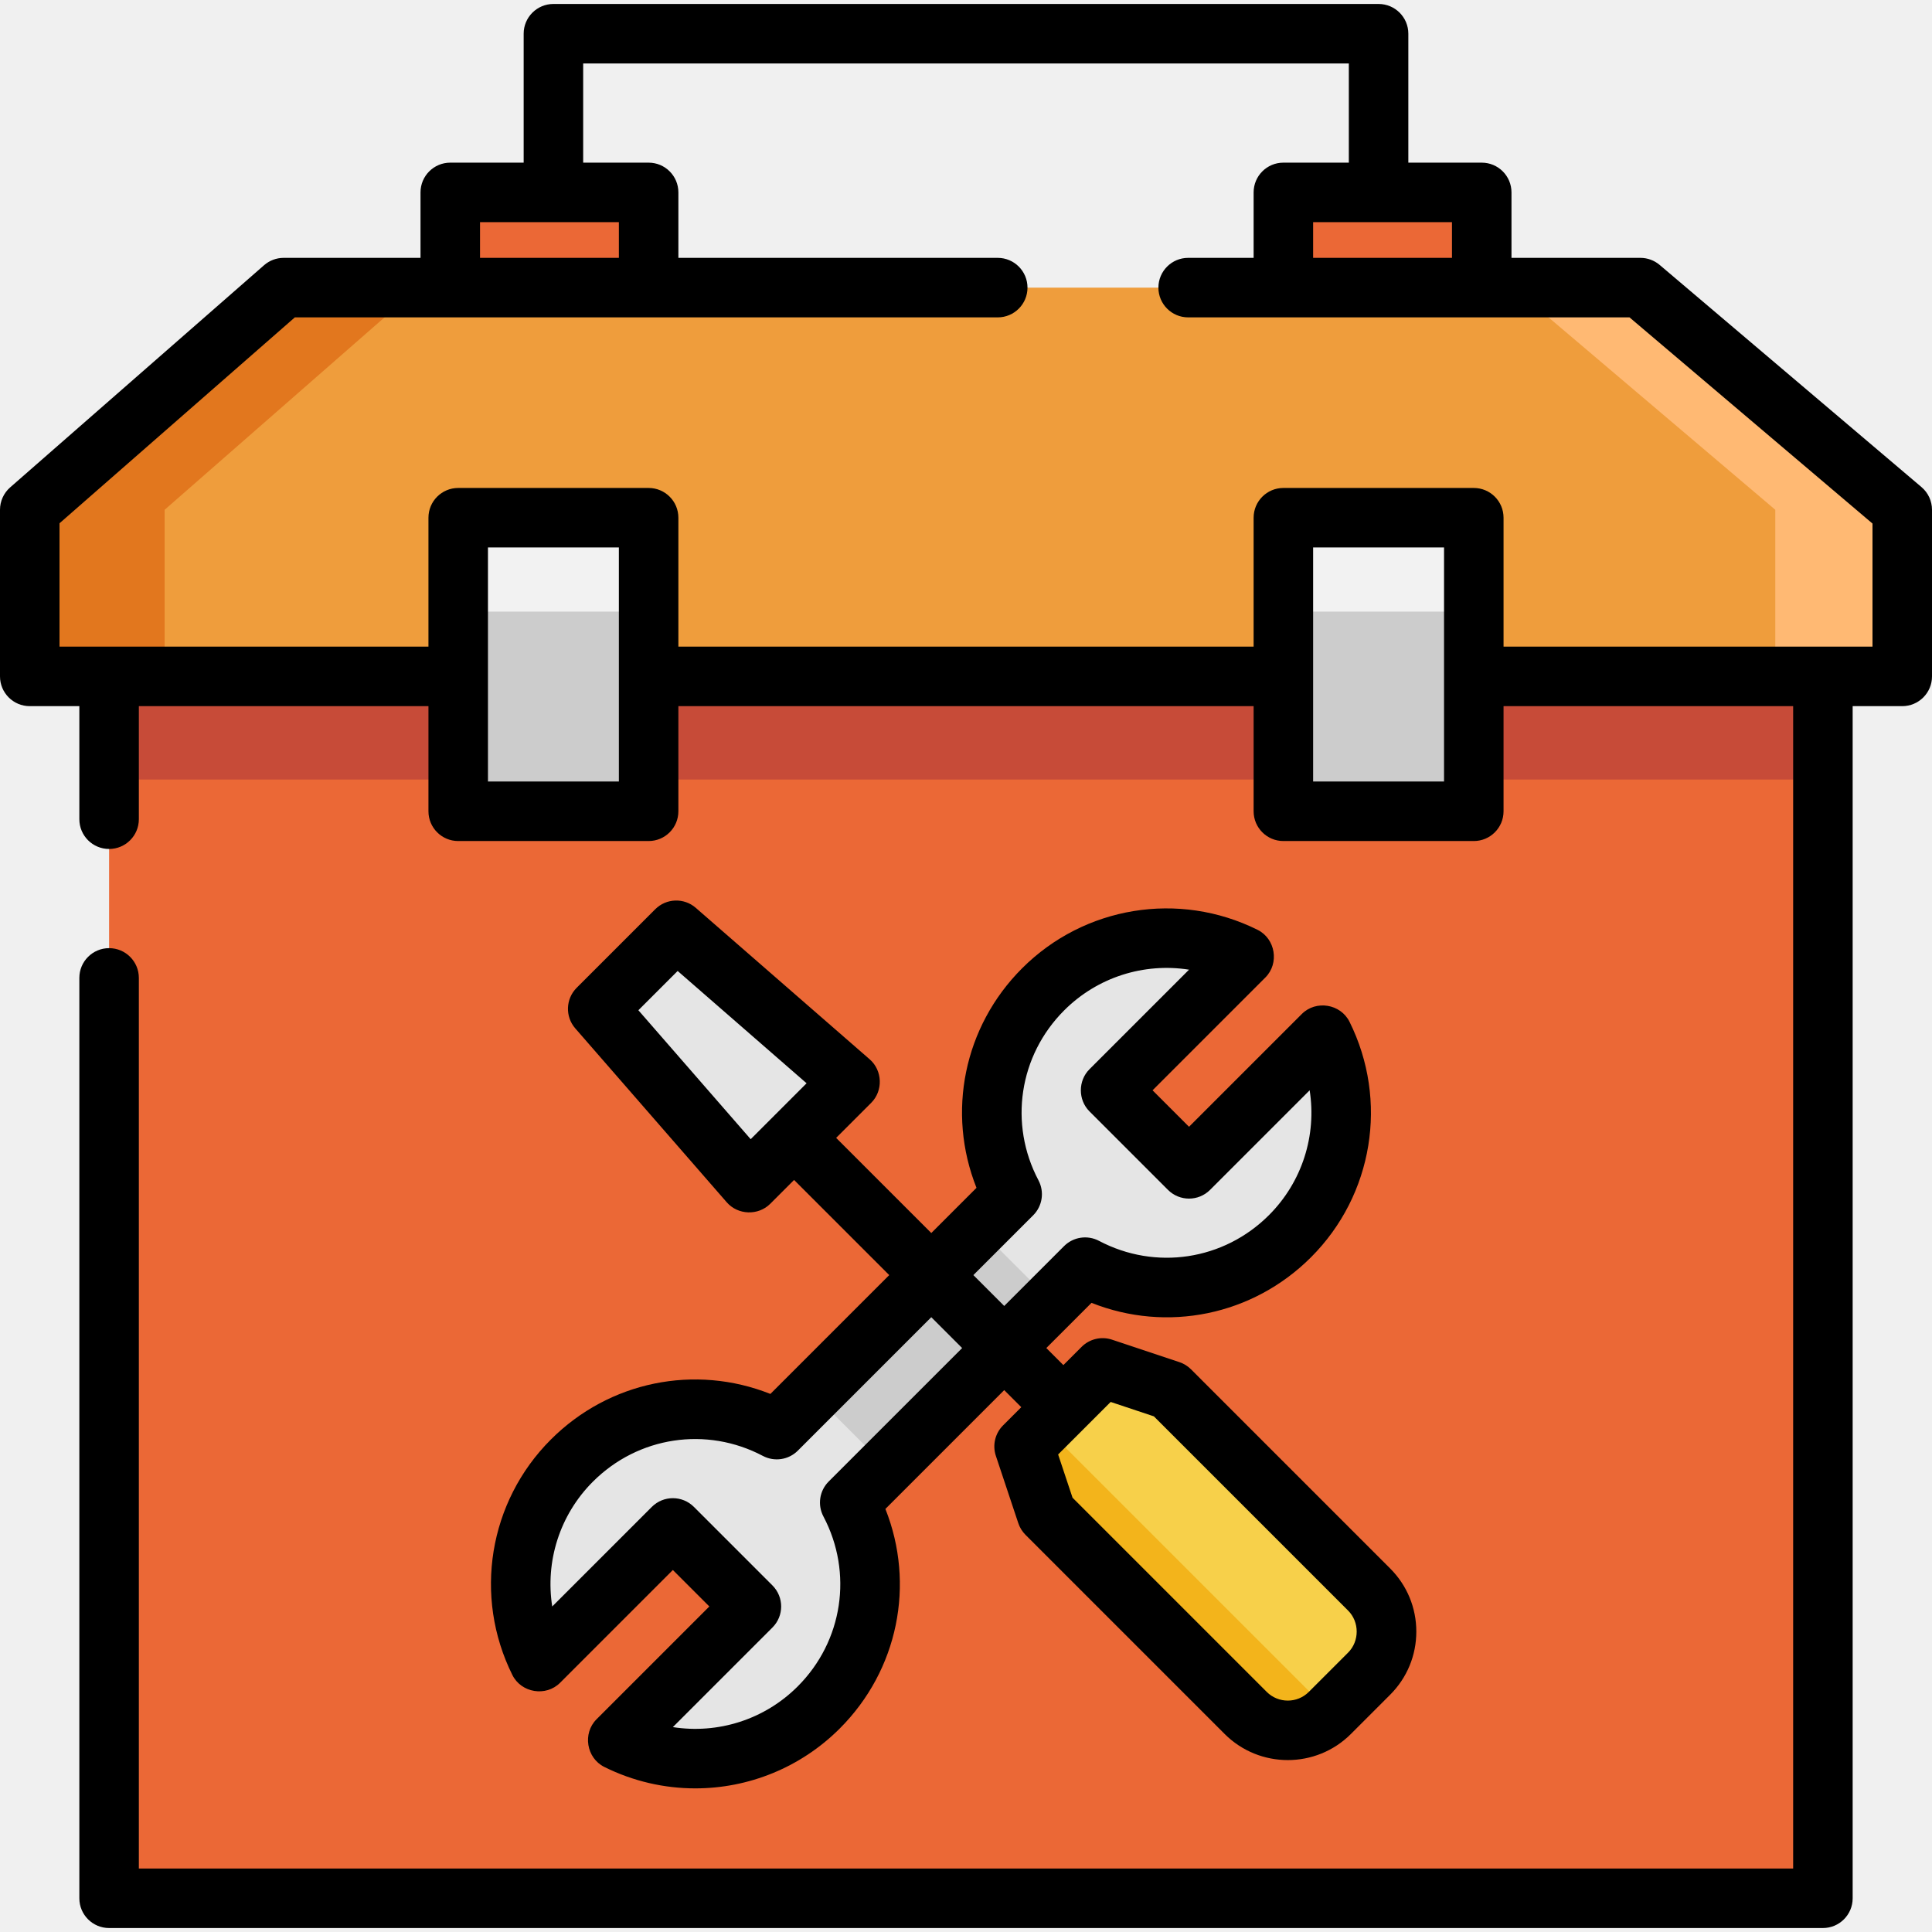
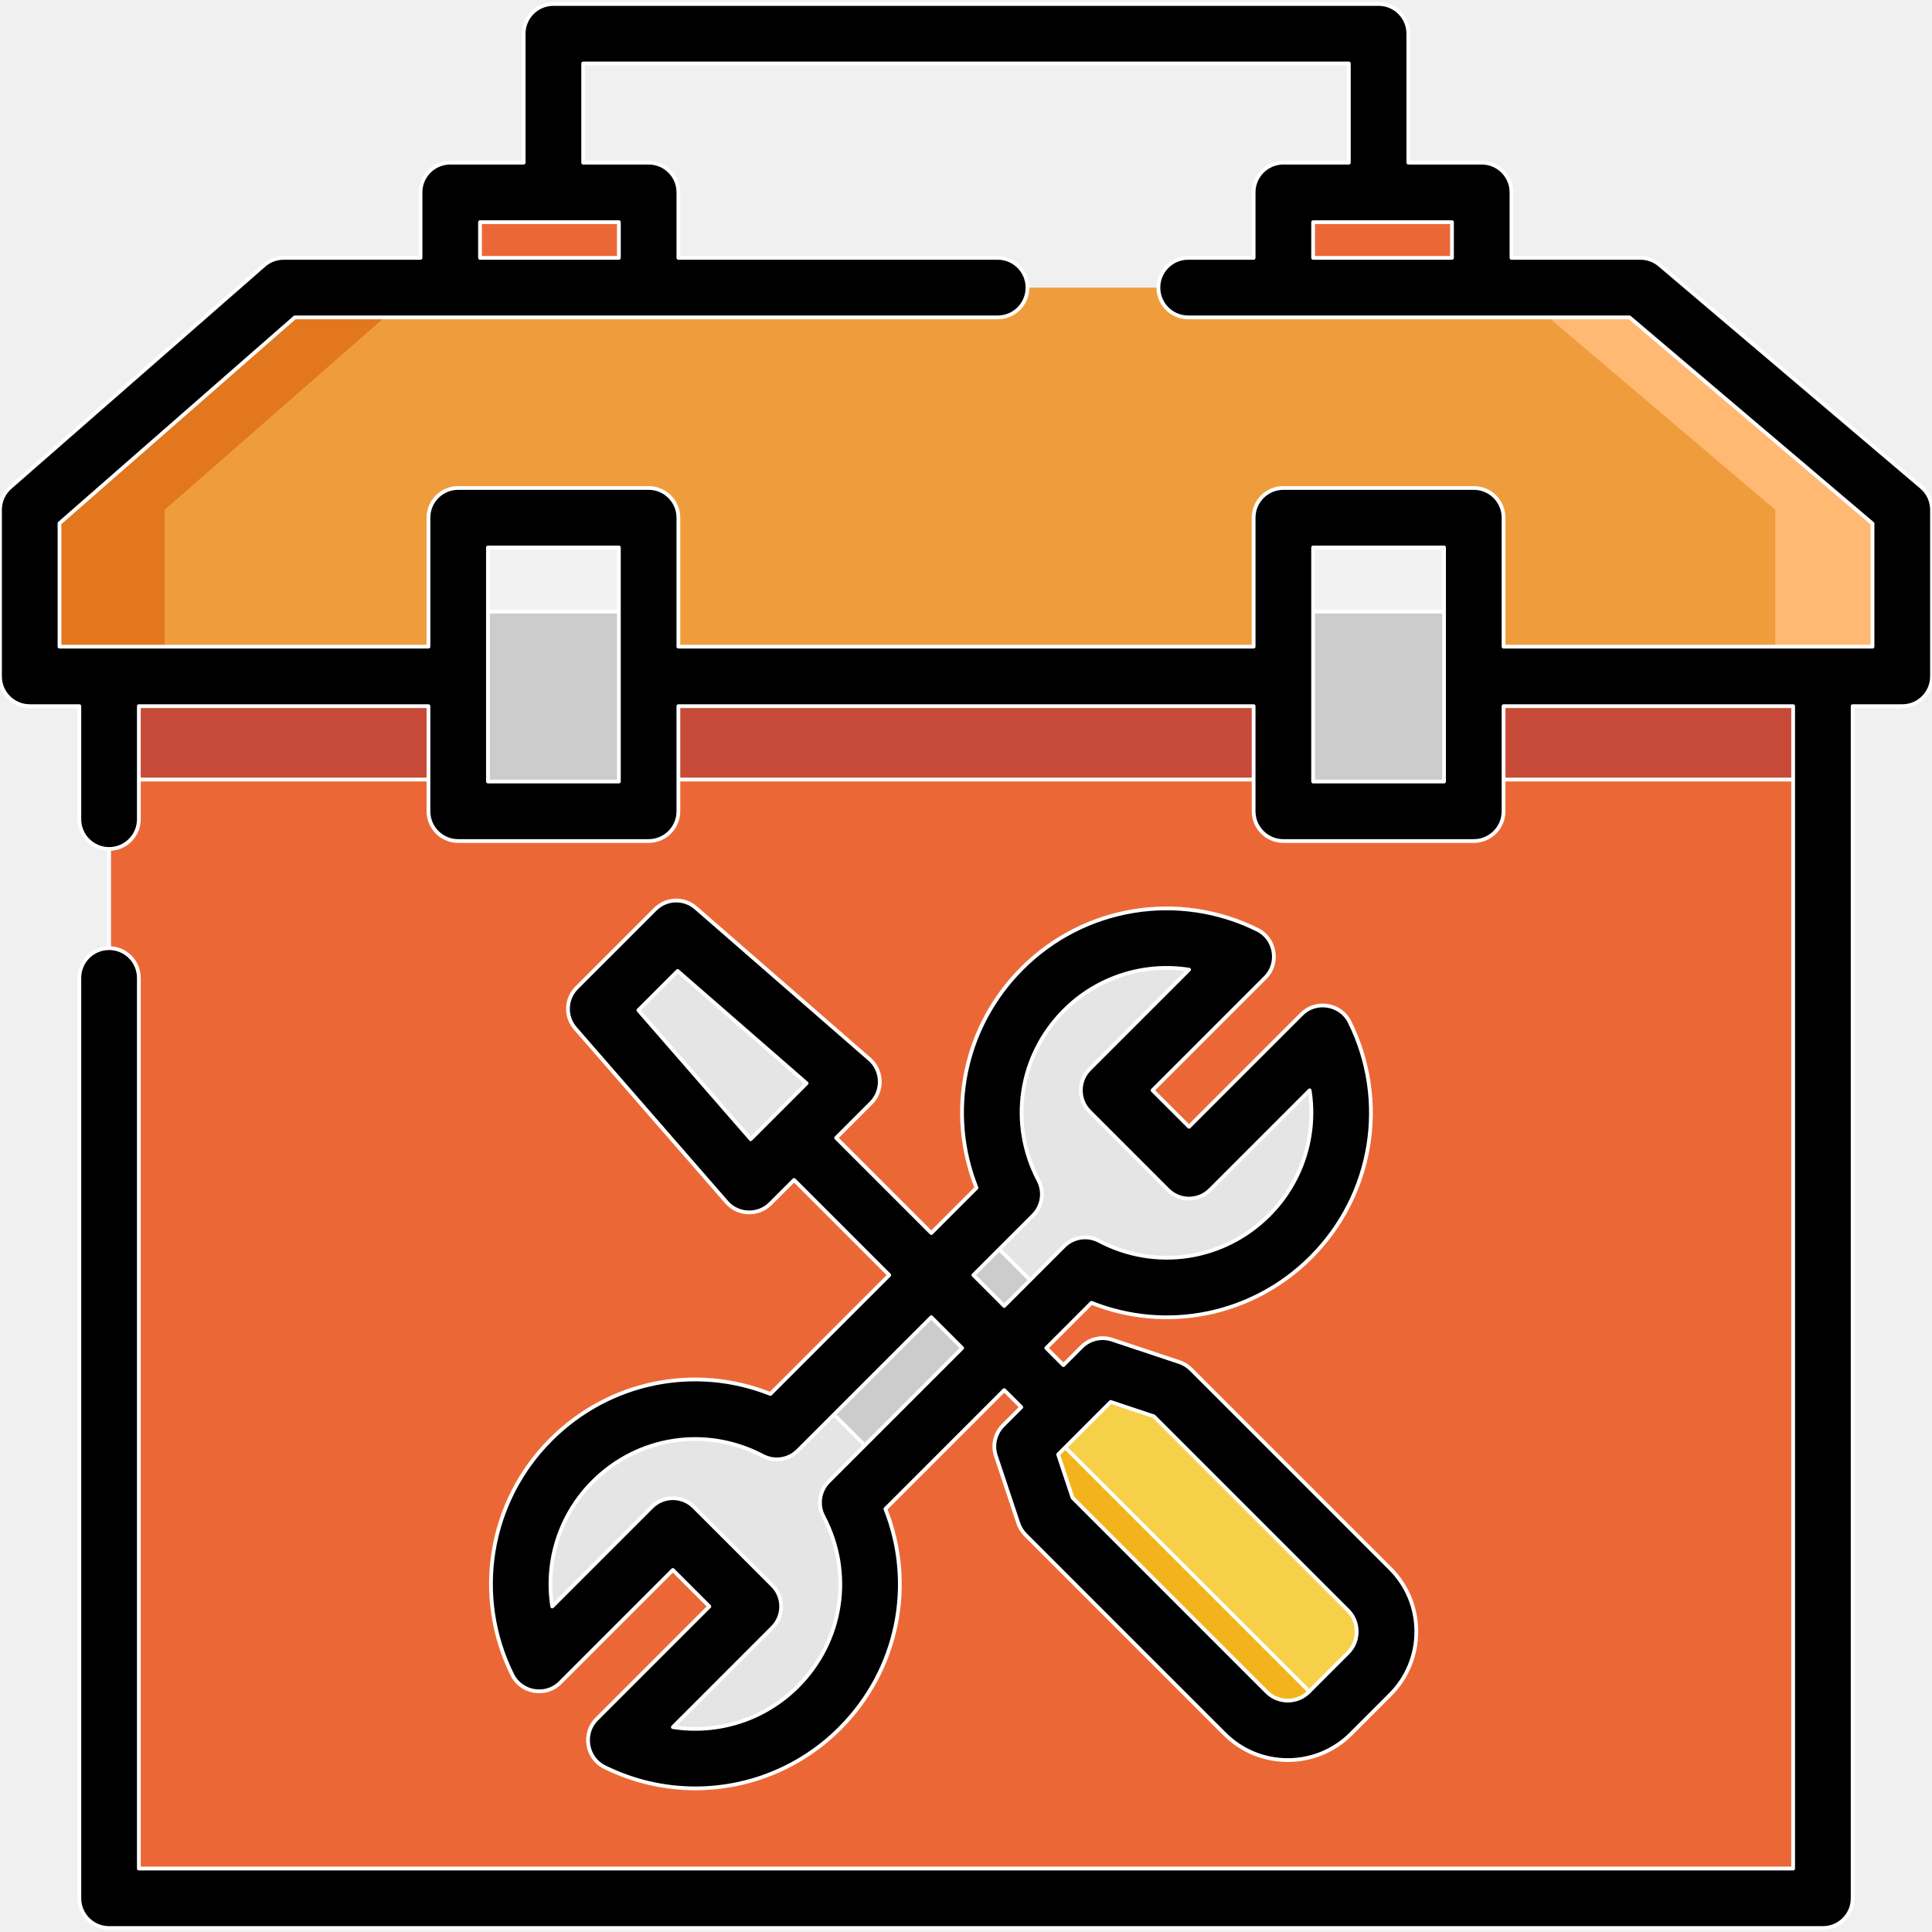
<svg xmlns="http://www.w3.org/2000/svg" version="1.1" id="Layer_1" viewBox="0 0 512 512" xml:space="preserve">
+   <style>
+         path, rect, ellipse, circle {
+         stroke: white;
+         stroke-width: 1;
+         stroke-linejoin: round;
+         vector-effect: non-scaling-stroke;
+         }
+     </style>
  <g>
    <rect x="119.326" y="50.99" style="fill:#EB6836;" width="52.567" height="25.232" />
    <rect x="340.107" y="50.99" style="fill:#EB6836;" width="52.567" height="25.232" />
    <rect x="28.912" y="147.713" style="fill:#EB6836;" width="454.177" height="355.351" />
  </g>
  <rect x="28.912" y="147.713" style="fill:#C74B38;" width="454.177" height="58.875" />
  <path style="fill:#E5E5E5;" d="M225.185,398.19l62.378-62.378c17.469,9.225,39.602,6.489,54.302-8.212  c14.425-14.425,17.319-36.002,8.707-53.311l-35.469,35.469l-20.815-20.815l35.469-35.469c-17.309-8.611-38.886-5.718-53.311,8.707  c-14.701,14.701-17.436,36.833-8.212,54.302l-62.378,62.378c-17.469-9.225-39.602-6.489-54.303,8.212  c-14.425,14.425-17.319,36.002-8.707,53.311l35.469-35.469l20.815,20.815L163.662,461.2c17.309,8.611,38.886,5.718,53.311-8.707  C231.674,437.792,234.411,415.659,225.185,398.19z" />
  <rect x="233.329" y="326.065" transform="matrix(-0.7071 -0.7071 0.7071 -0.7071 169.1833 784.158)" style="fill:#CCCCCC;" width="27.334" height="61.95" />
  <polygon style="fill:#E5E5E5;" points="225.304,286.682 198.542,313.445 158.398,267.353 179.214,246.538 " />
  <path style="fill:#F7D04A;" d="M362.835,443.54l-10.408,10.408c-6.159,6.159-16.143,6.159-22.302,0l-52.782-52.782l-5.947-17.842  l20.815-20.815l17.842,5.947l52.782,52.782C368.993,427.397,368.993,437.382,362.835,443.54z" />
  <path style="fill:#F3B41B;" d="M276.721,377.999l-5.325,5.325l5.947,17.842l52.782,52.782c6.159,6.159,16.143,6.159,22.302,0  l0.121-0.121L276.721,377.999z" />
  <polygon style="fill:#EF9D3C;" points="504.115,179.253 7.885,179.253 7.885,135.097 75.17,76.222 434.727,76.222 504.115,135.097   " />
  <polygon style="fill:#FFB973;" points="434.727,76.222 401.084,76.222 470.472,135.097 470.472,179.253 504.115,179.253   504.115,135.097 " />
  <polygon style="fill:#E2771E;" points="110.916,76.222 75.17,76.222 7.885,135.097 7.885,179.253 43.63,179.253 43.63,135.097 " />
  <g>
    <rect x="121.429" y="137.199" style="fill:#CCCCCC;" width="50.464" height="77.799" />
    <rect x="340.107" y="137.199" style="fill:#CCCCCC;" width="50.464" height="77.799" />
  </g>
  <g>
    <rect x="121.429" y="137.199" style="fill:#F2F2F2;" width="50.464" height="24.882" />
    <rect x="340.107" y="137.199" style="fill:#F2F2F2;" width="50.464" height="24.882" />
  </g>
  <path d="M204.16,369.406c-19.947-7.933-42.695-3.395-58.181,12.09c-16.471,16.47-20.566,41.547-10.191,62.4  c2.358,4.739,8.885,5.814,12.635,2.064l29.894-29.895l9.664,9.664l-29.894,29.894c-3.75,3.751-2.678,10.277,2.063,12.636  c7.681,3.822,15.933,5.679,24.119,5.679c14.037-0.001,27.876-5.467,38.28-15.871c15.487-15.486,20.024-38.234,12.09-58.182  l31.491-31.491l4.521,4.521l-4.832,4.832c-2.112,2.112-2.849,5.236-1.905,8.07l5.947,17.842c0.387,1.161,1.04,2.215,1.905,3.083  l52.782,52.782c4.612,4.611,10.669,6.917,16.727,6.917c6.058,0,12.116-2.306,16.728-6.918l10.407-10.408  c4.467-4.467,6.928-10.407,6.928-16.726s-2.46-12.258-6.928-16.727l-52.782-52.781c-0.865-0.865-1.921-1.517-3.081-1.905  l-17.842-5.947c-2.834-0.944-5.958-0.207-8.069,1.905l-4.832,4.832l-4.521-4.521l11.978-11.978  c19.947,7.93,42.695,3.396,58.181-12.09c16.47-16.471,20.566-41.548,10.191-62.4c-2.358-4.739-8.885-5.814-12.635-2.064  l-29.894,29.895l-9.665-9.664l29.895-29.895c3.75-3.751,2.677-10.277-2.064-12.636c-20.852-10.374-45.93-6.278-62.399,10.191  c-15.487,15.486-20.025,38.234-12.09,58.183l-11.978,11.978l-25.215-25.215l9.293-9.293c3.182-3.183,2.998-8.565-0.396-11.522  l-46.091-40.144c-3.127-2.725-7.825-2.561-10.754,0.37l-20.815,20.815c-2.931,2.931-3.092,7.63-0.371,10.754l40.144,46.092  c2.956,3.395,8.337,3.58,11.522,0.397l6.319-6.319l25.215,25.214L204.16,369.406z M294.34,371.531l11.453,3.818l51.465,51.464  c3.038,3.038,3.04,8.112,0,11.15v0.001l-10.407,10.407c-3.074,3.076-8.077,3.075-11.151,0l-51.466-51.466l-3.817-11.453  L294.34,371.531z M169.178,267.724l10.407-10.407l34.17,29.762l-14.815,14.816L169.178,267.724z M219.61,392.614  c-2.445,2.445-3.012,6.2-1.397,9.258c7.903,14.964,5.164,33.067-6.815,45.046c-8.845,8.847-21.192,12.652-33.084,10.783  l26.393-26.393c3.079-3.08,3.079-8.072,0-11.152l-20.815-20.815c-3.079-3.078-8.072-3.078-11.15,0l-26.394,26.394  c-1.872-11.894,1.937-24.24,10.782-33.084c11.98-11.979,30.081-14.717,45.045-6.815c3.059,1.615,6.812,1.048,9.257-1.396  l35.37-35.37l8.177,8.177L219.61,392.614z M273.811,322.06c2.445-2.445,3.012-6.2,1.397-9.258  c-7.903-14.965-5.164-33.068,6.815-45.046c8.845-8.845,21.191-12.656,33.084-10.783l-26.394,26.393  c-3.036,3.037-3.036,8.115,0,11.152l20.815,20.815c3.079,3.078,8.072,3.078,11.15,0l26.394-26.394  c1.872,11.894-1.938,24.24-10.783,33.084c-11.979,11.98-30.08,14.718-45.046,6.815c-3.057-1.615-6.812-1.048-9.257,1.396  l-15.857,15.857l-8.177-8.177L273.811,322.06z" />
  <path d="M509.217,129.084l-69.388-58.875c-1.426-1.209-3.234-1.872-5.102-1.872h-34.168V50.99c0-4.356-3.53-7.885-7.885-7.885  h-19.45V8.936c0-4.356-3.53-7.885-7.885-7.885H146.661c-4.355,0-7.885,3.529-7.885,7.885v34.168h-19.45  c-4.355,0-7.885,3.529-7.885,7.885v17.347H75.17c-1.91,0-3.755,0.693-5.193,1.95L2.692,129.162C0.982,130.66,0,132.822,0,135.097  v44.156c0,4.356,3.53,7.885,7.885,7.885h13.142v29.963c0,4.356,3.53,7.885,7.885,7.885s7.885-3.529,7.885-7.885v-29.963h76.747  v27.86c0,4.356,3.53,7.885,7.885,7.885h50.464c4.355,0,7.885-3.529,7.885-7.885v-27.86h152.444v27.86  c0,4.356,3.53,7.885,7.885,7.885h50.464c4.355,0,7.885-3.529,7.885-7.885v-27.86h76.747v308.041H36.797V259.154  c0-4.356-3.53-7.885-7.885-7.885s-7.885,3.529-7.885,7.885v243.91c0,4.356,3.53,7.885,7.885,7.885h454.177  c4.355,0,7.885-3.529,7.885-7.885V187.138h13.142c4.355,0,7.885-3.529,7.885-7.885v-44.156  C512,132.781,510.982,130.582,509.217,129.084z M384.789,68.337h-36.797v-9.462h36.797V68.337z M127.212,58.875h36.797v9.462  h-36.797V58.875z M164.008,207.113h-34.694v-62.029h34.694V207.113z M382.686,207.113h-34.694v-62.029h34.694V207.113z   M496.23,171.368h-97.774v-34.168c0-4.356-3.53-7.885-7.885-7.885h-50.464c-4.355,0-7.885,3.529-7.885,7.885v34.168H179.778v-34.168  c0-4.356-3.53-7.885-7.885-7.885h-50.464c-4.355,0-7.885,3.529-7.885,7.885v34.168H15.77v-32.693l62.363-54.567h186.278  c4.355,0,7.885-3.529,7.885-7.885c0-4.356-3.53-7.885-7.885-7.885h-84.632V50.99c0-4.356-3.53-7.885-7.885-7.885h-17.347V16.821  h202.908v26.283h-17.347c-4.355,0-7.885,3.529-7.885,7.885v17.347h-17.347c-4.355,0-7.885,3.529-7.885,7.885  c0,4.356,3.53,7.885,7.885,7.885h116.958l64.397,54.641V171.368z" />
</svg>
